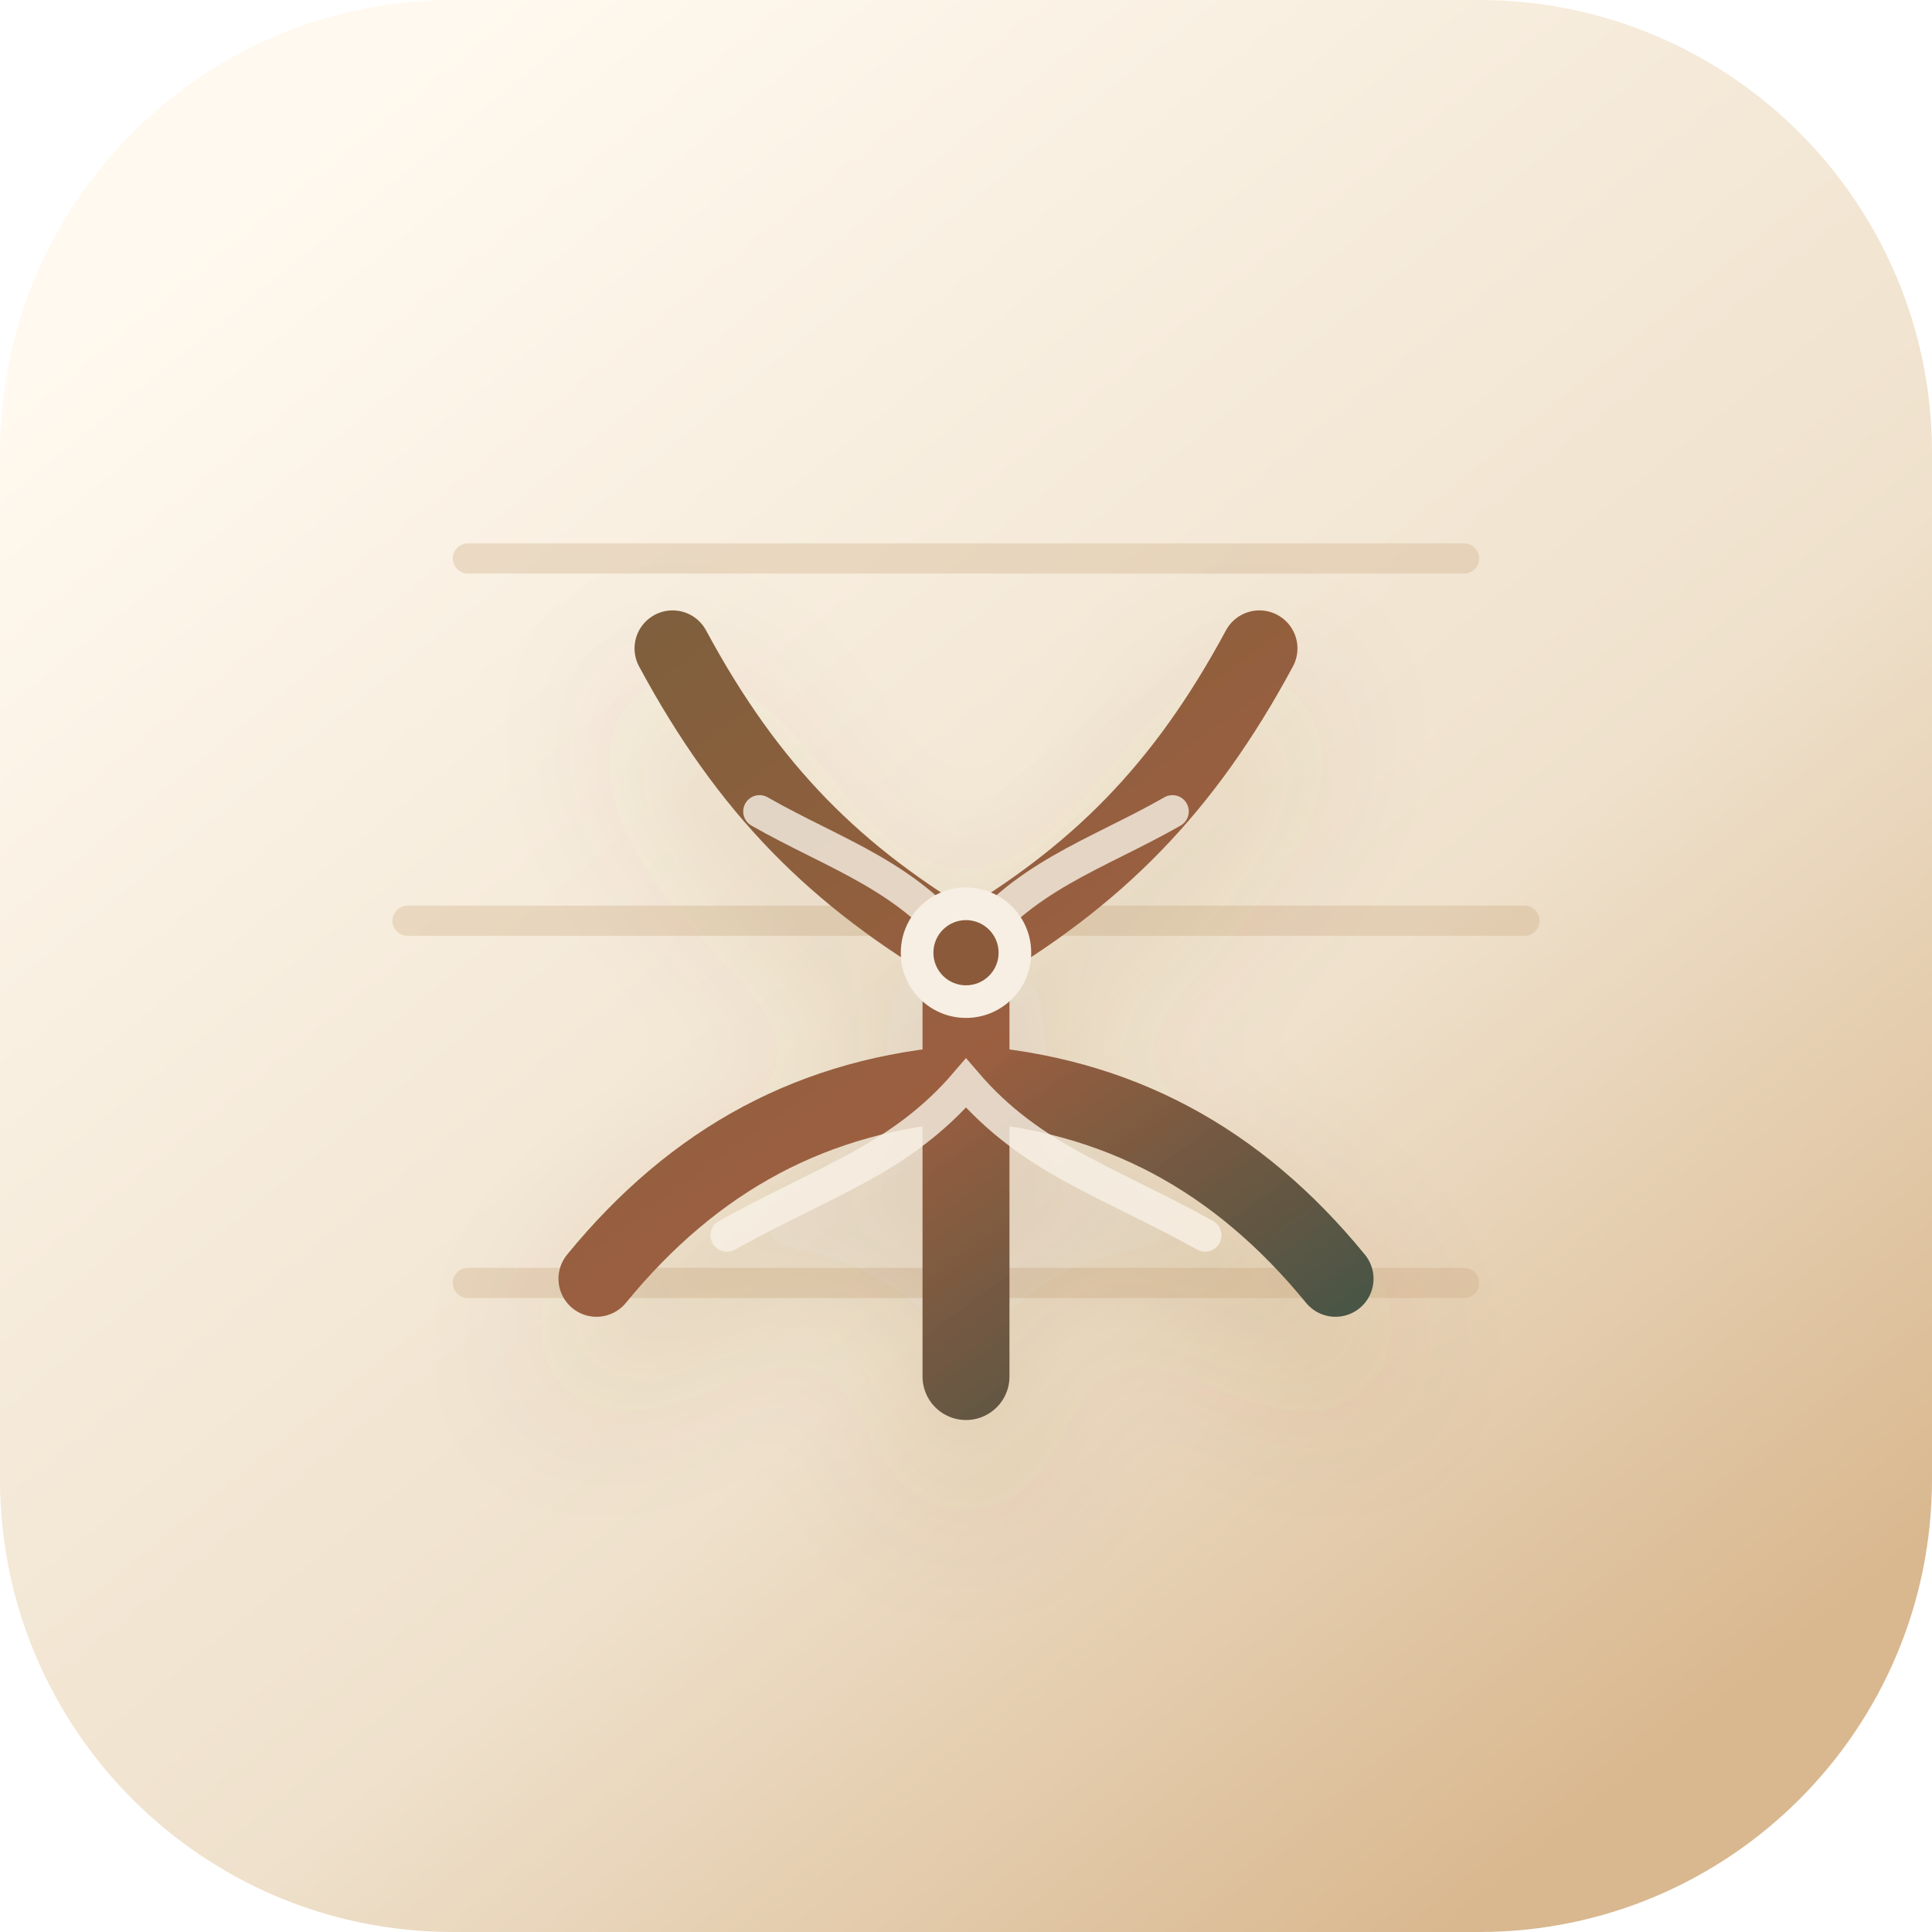
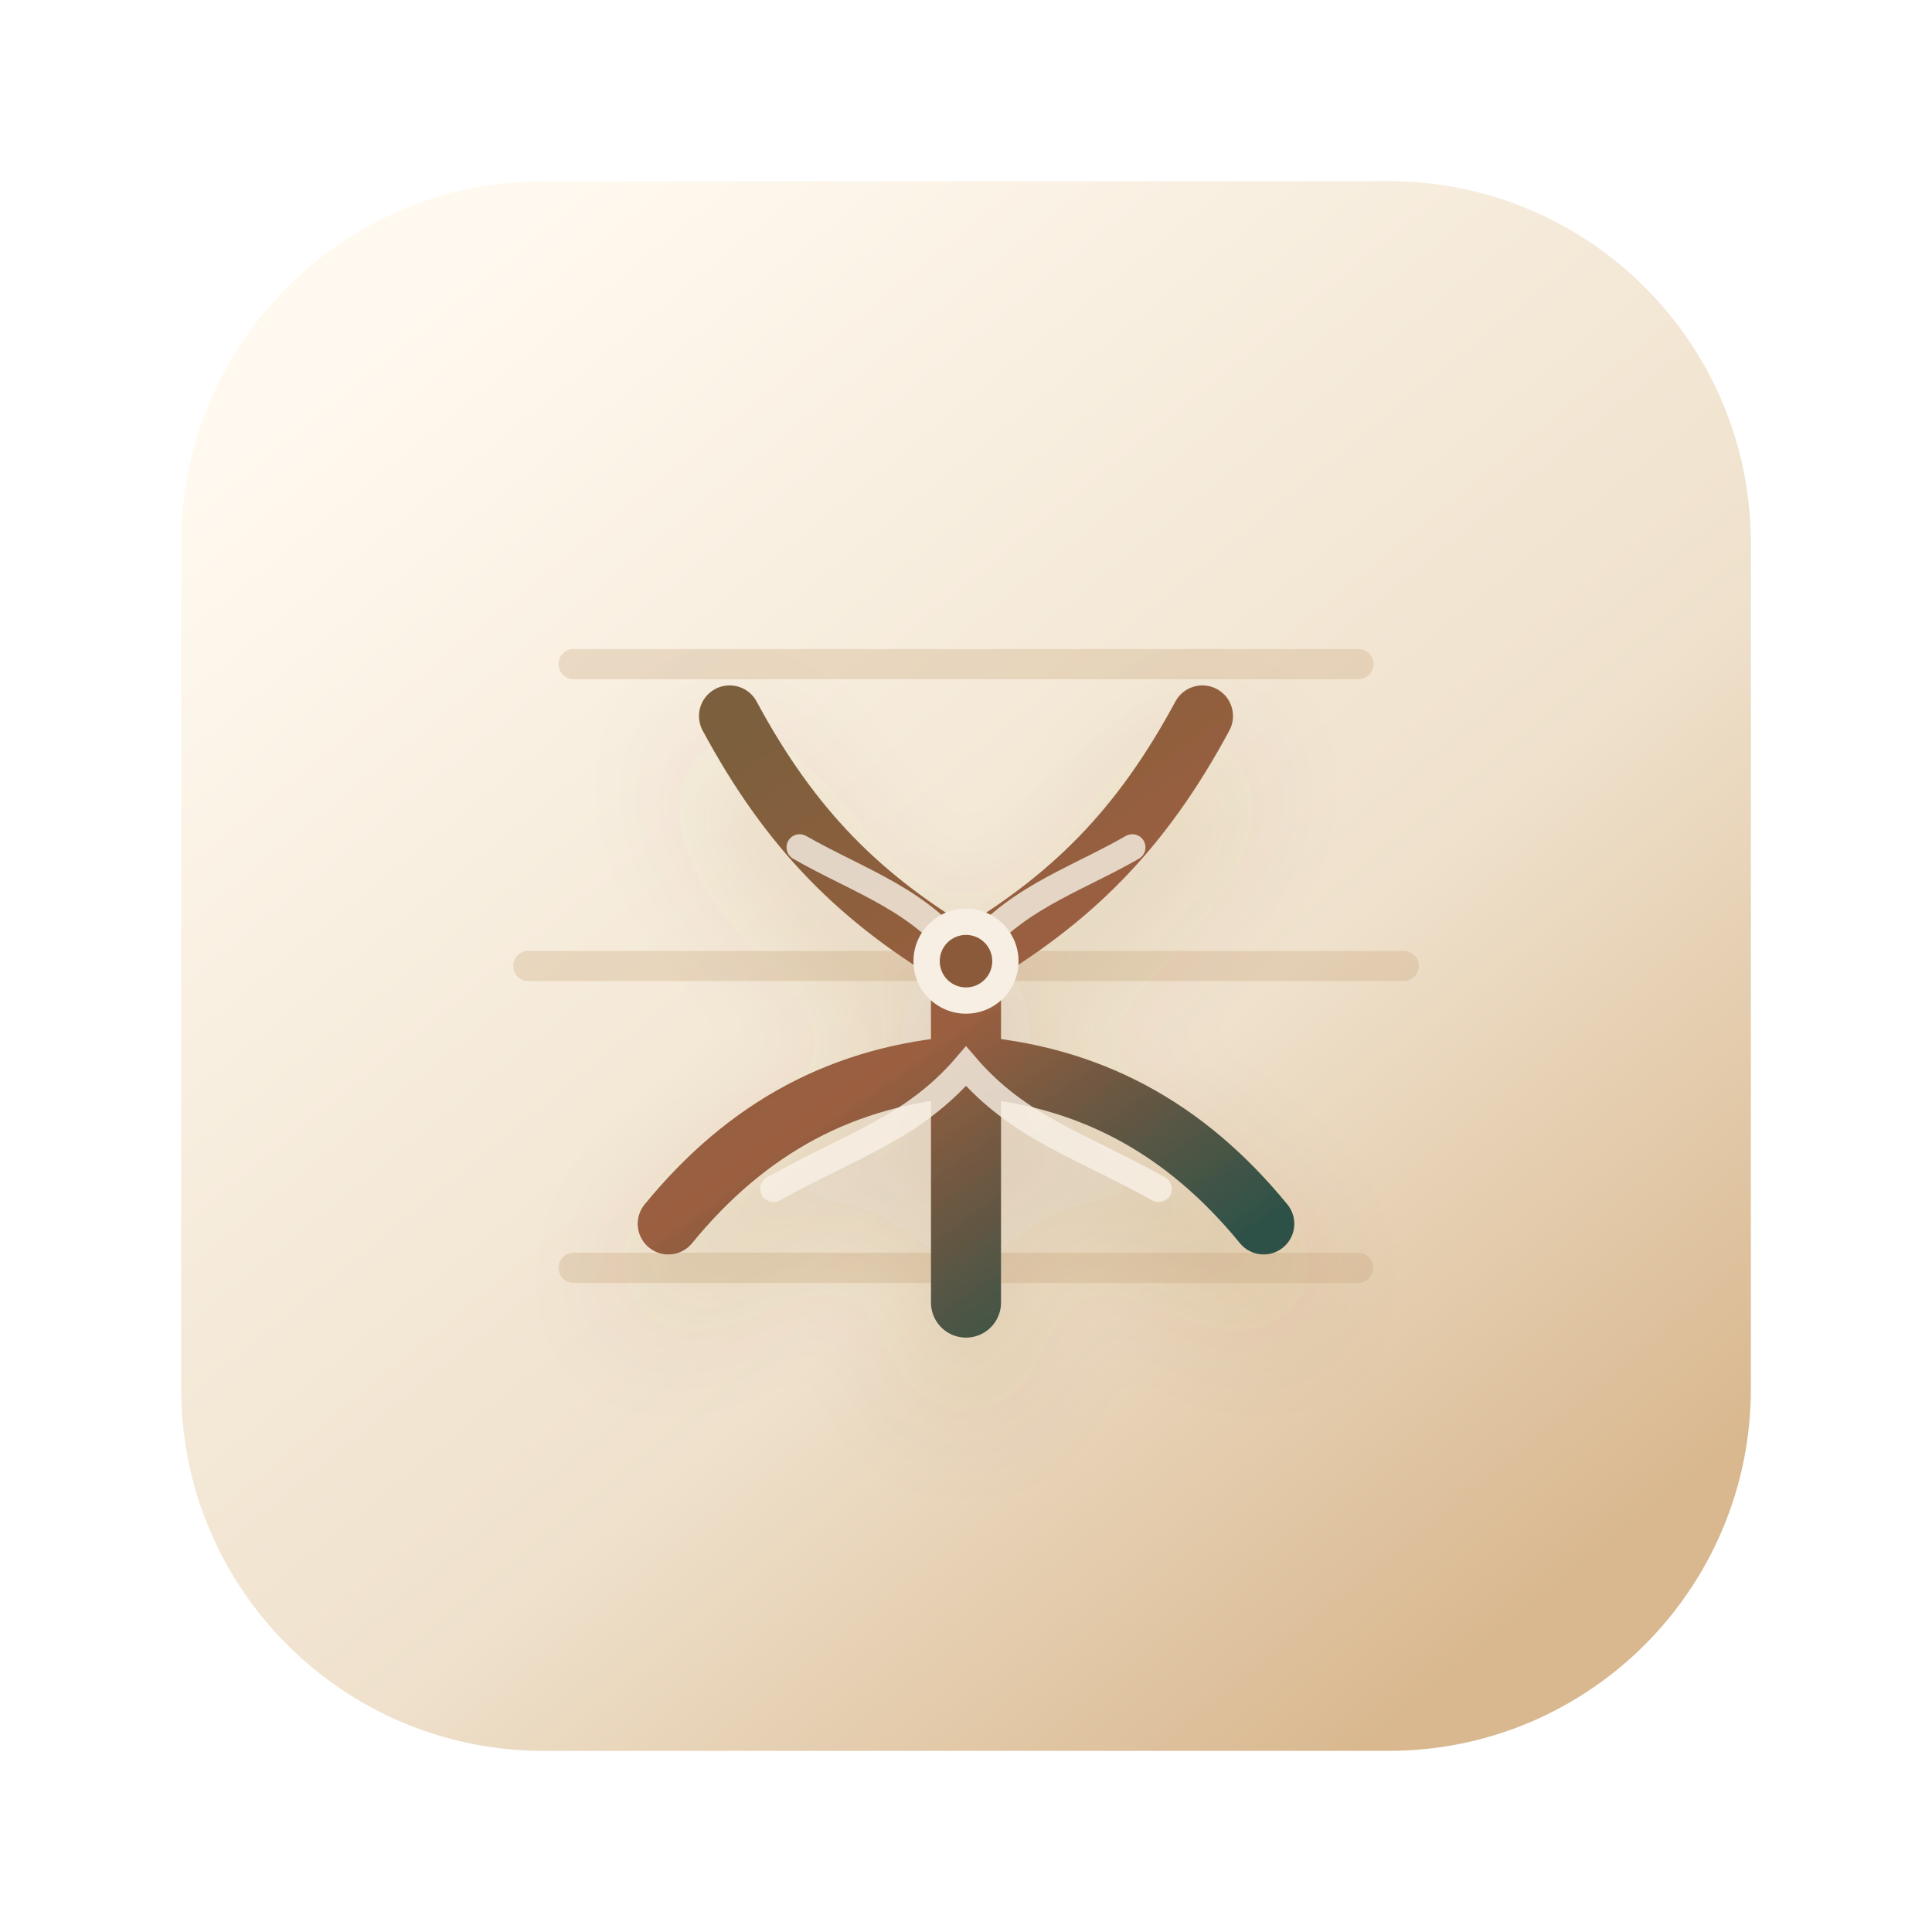
<svg xmlns="http://www.w3.org/2000/svg" viewBox="0 0 128 128" role="img" aria-labelledby="title desc">
  <defs>
-     <linearGradient id="field" x1="20" y1="10" x2="108" y2="118" gradientUnits="userSpaceOnUse">
+     <linearGradient id="field" x1="28" y1="20" x2="100" y2="108" gradientUnits="userSpaceOnUse">
      <stop offset="0" stop-color="#fff9ef" />
      <stop offset="0.62" stop-color="#efe1cc" />
      <stop offset="1" stop-color="#d9b88f" />
    </linearGradient>
-     <linearGradient id="thread" x1="34" y1="24" x2="98" y2="112" gradientUnits="userSpaceOnUse">
+     <linearGradient id="thread" x1="41" y1="33" x2="87" y2="99" gradientUnits="userSpaceOnUse">
      <stop offset="0" stop-color="#7b5f3d" />
      <stop offset="0.52" stop-color="#9b5e3f" />
      <stop offset="1" stop-color="#2f5147" />
    </linearGradient>
    <filter id="shadow" x="-16" y="-14" width="160" height="160" color-interpolation-filters="sRGB">
      <feDropShadow dx="0" dy="7" stdDeviation="7" flood-color="#6b5134" flood-opacity="0.16" />
    </filter>
    <clipPath id="shape">
-       <rect width="128" height="128" rx="30" />
+       <rect x="12" y="12" width="104" height="104" rx="24" />
    </clipPath>
  </defs>
  <g clip-path="url(#shape)">
-     <rect width="128" height="128" rx="30" fill="url(#field)" />
-     <path d="M31 37h66M27 61h74M31 85h66" fill="none" stroke="#c9a87d" stroke-width="2" stroke-linecap="round" opacity="0.32" />
-     <g filter="url(#shadow)" transform="translate(64 66) scale(0.72) translate(-64 -66)">
+     <rect x="12" y="12" width="104" height="104" rx="24" fill="url(#field)" />
+     <path d="M38 44h52M35 64h58M38 84h52" fill="none" stroke="#c9a87d" stroke-width="2" stroke-linecap="round" opacity="0.32" />
+     <g filter="url(#shadow)" transform="translate(64 66) scale(0.58) translate(-64 -66)">
      <path d="M64 101V62" fill="none" stroke="url(#thread)" stroke-width="8" stroke-linecap="round" />
      <path d="M64 62C52 55 44 47 37 34M64 62c12-7 20-15 27-28M64 74c-14 1-25 7-34 18M64 74c14 1 25 7 34 18" fill="none" stroke="url(#thread)" stroke-width="7" stroke-linecap="round" />
      <path d="M45 49c7 4 14 6 19 13 5-7 12-9 19-13M42 88c9-5 16-7 22-14 6 7 13 9 22 14" fill="none" stroke="#f7efe3" stroke-width="3" stroke-linecap="round" opacity="0.82" />
      <circle cx="64" cy="62" r="6" fill="#f7efe3" />
      <circle cx="64" cy="62" r="3" fill="#8a5a3a" />
    </g>
  </g>
</svg>
